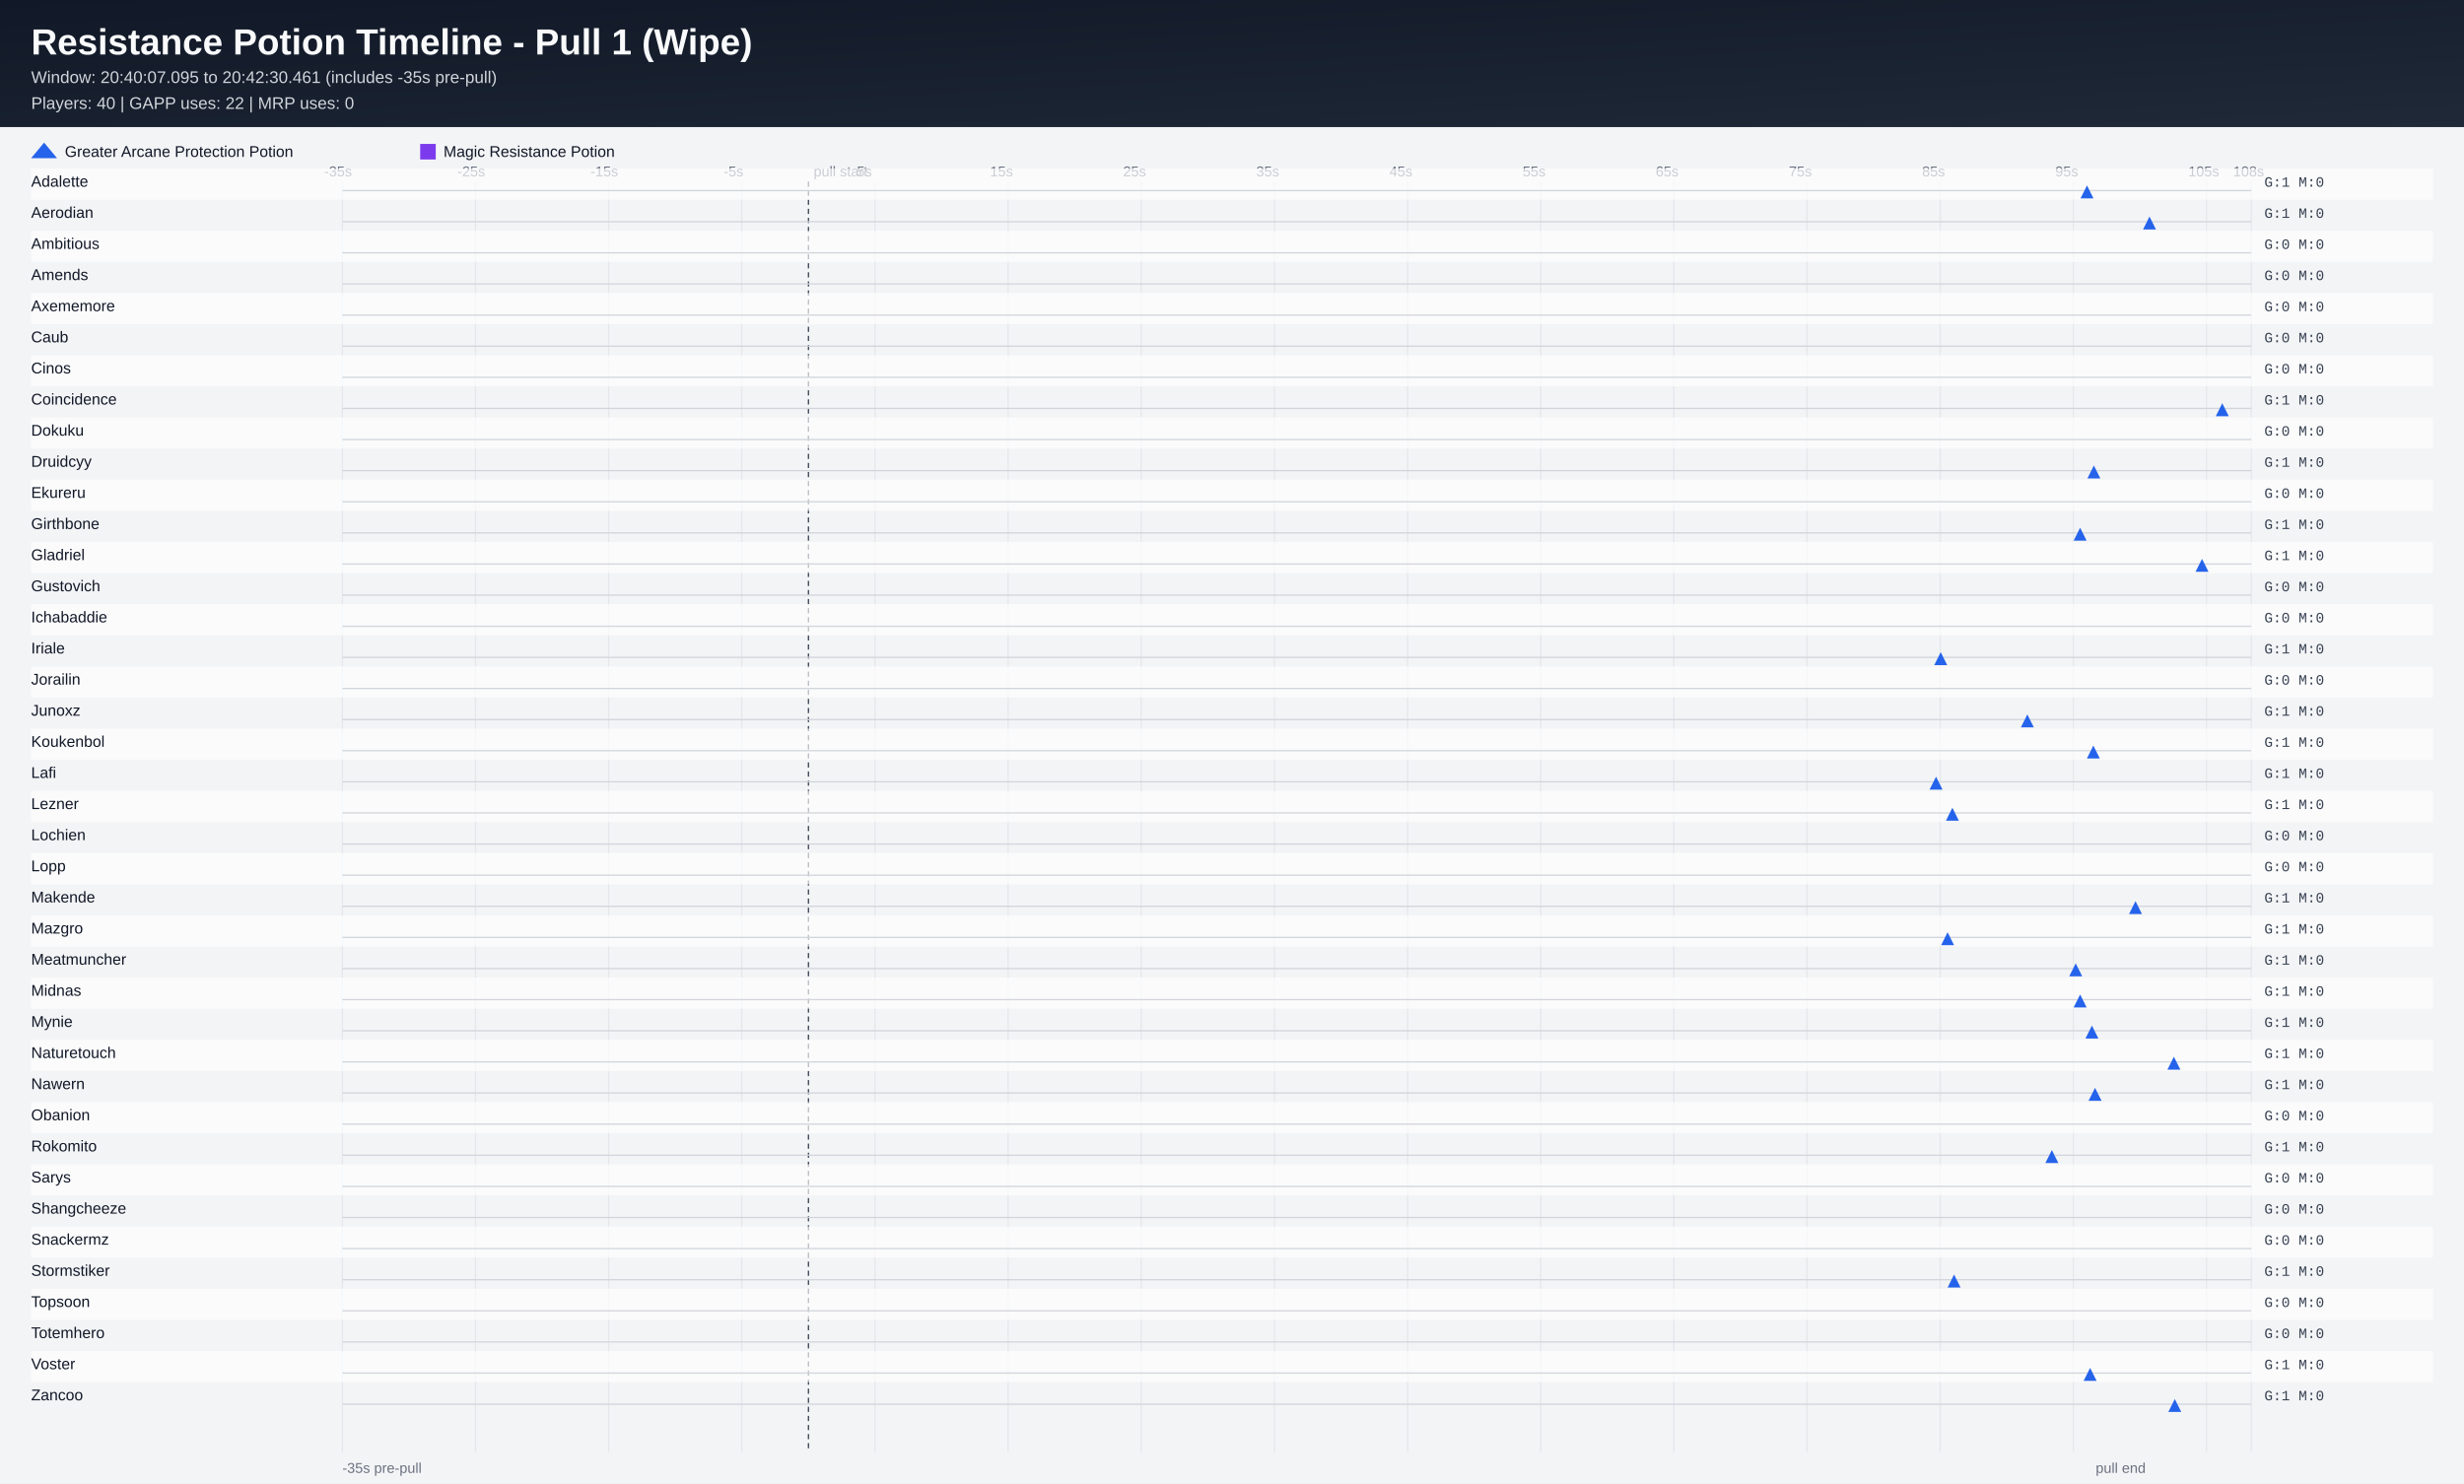
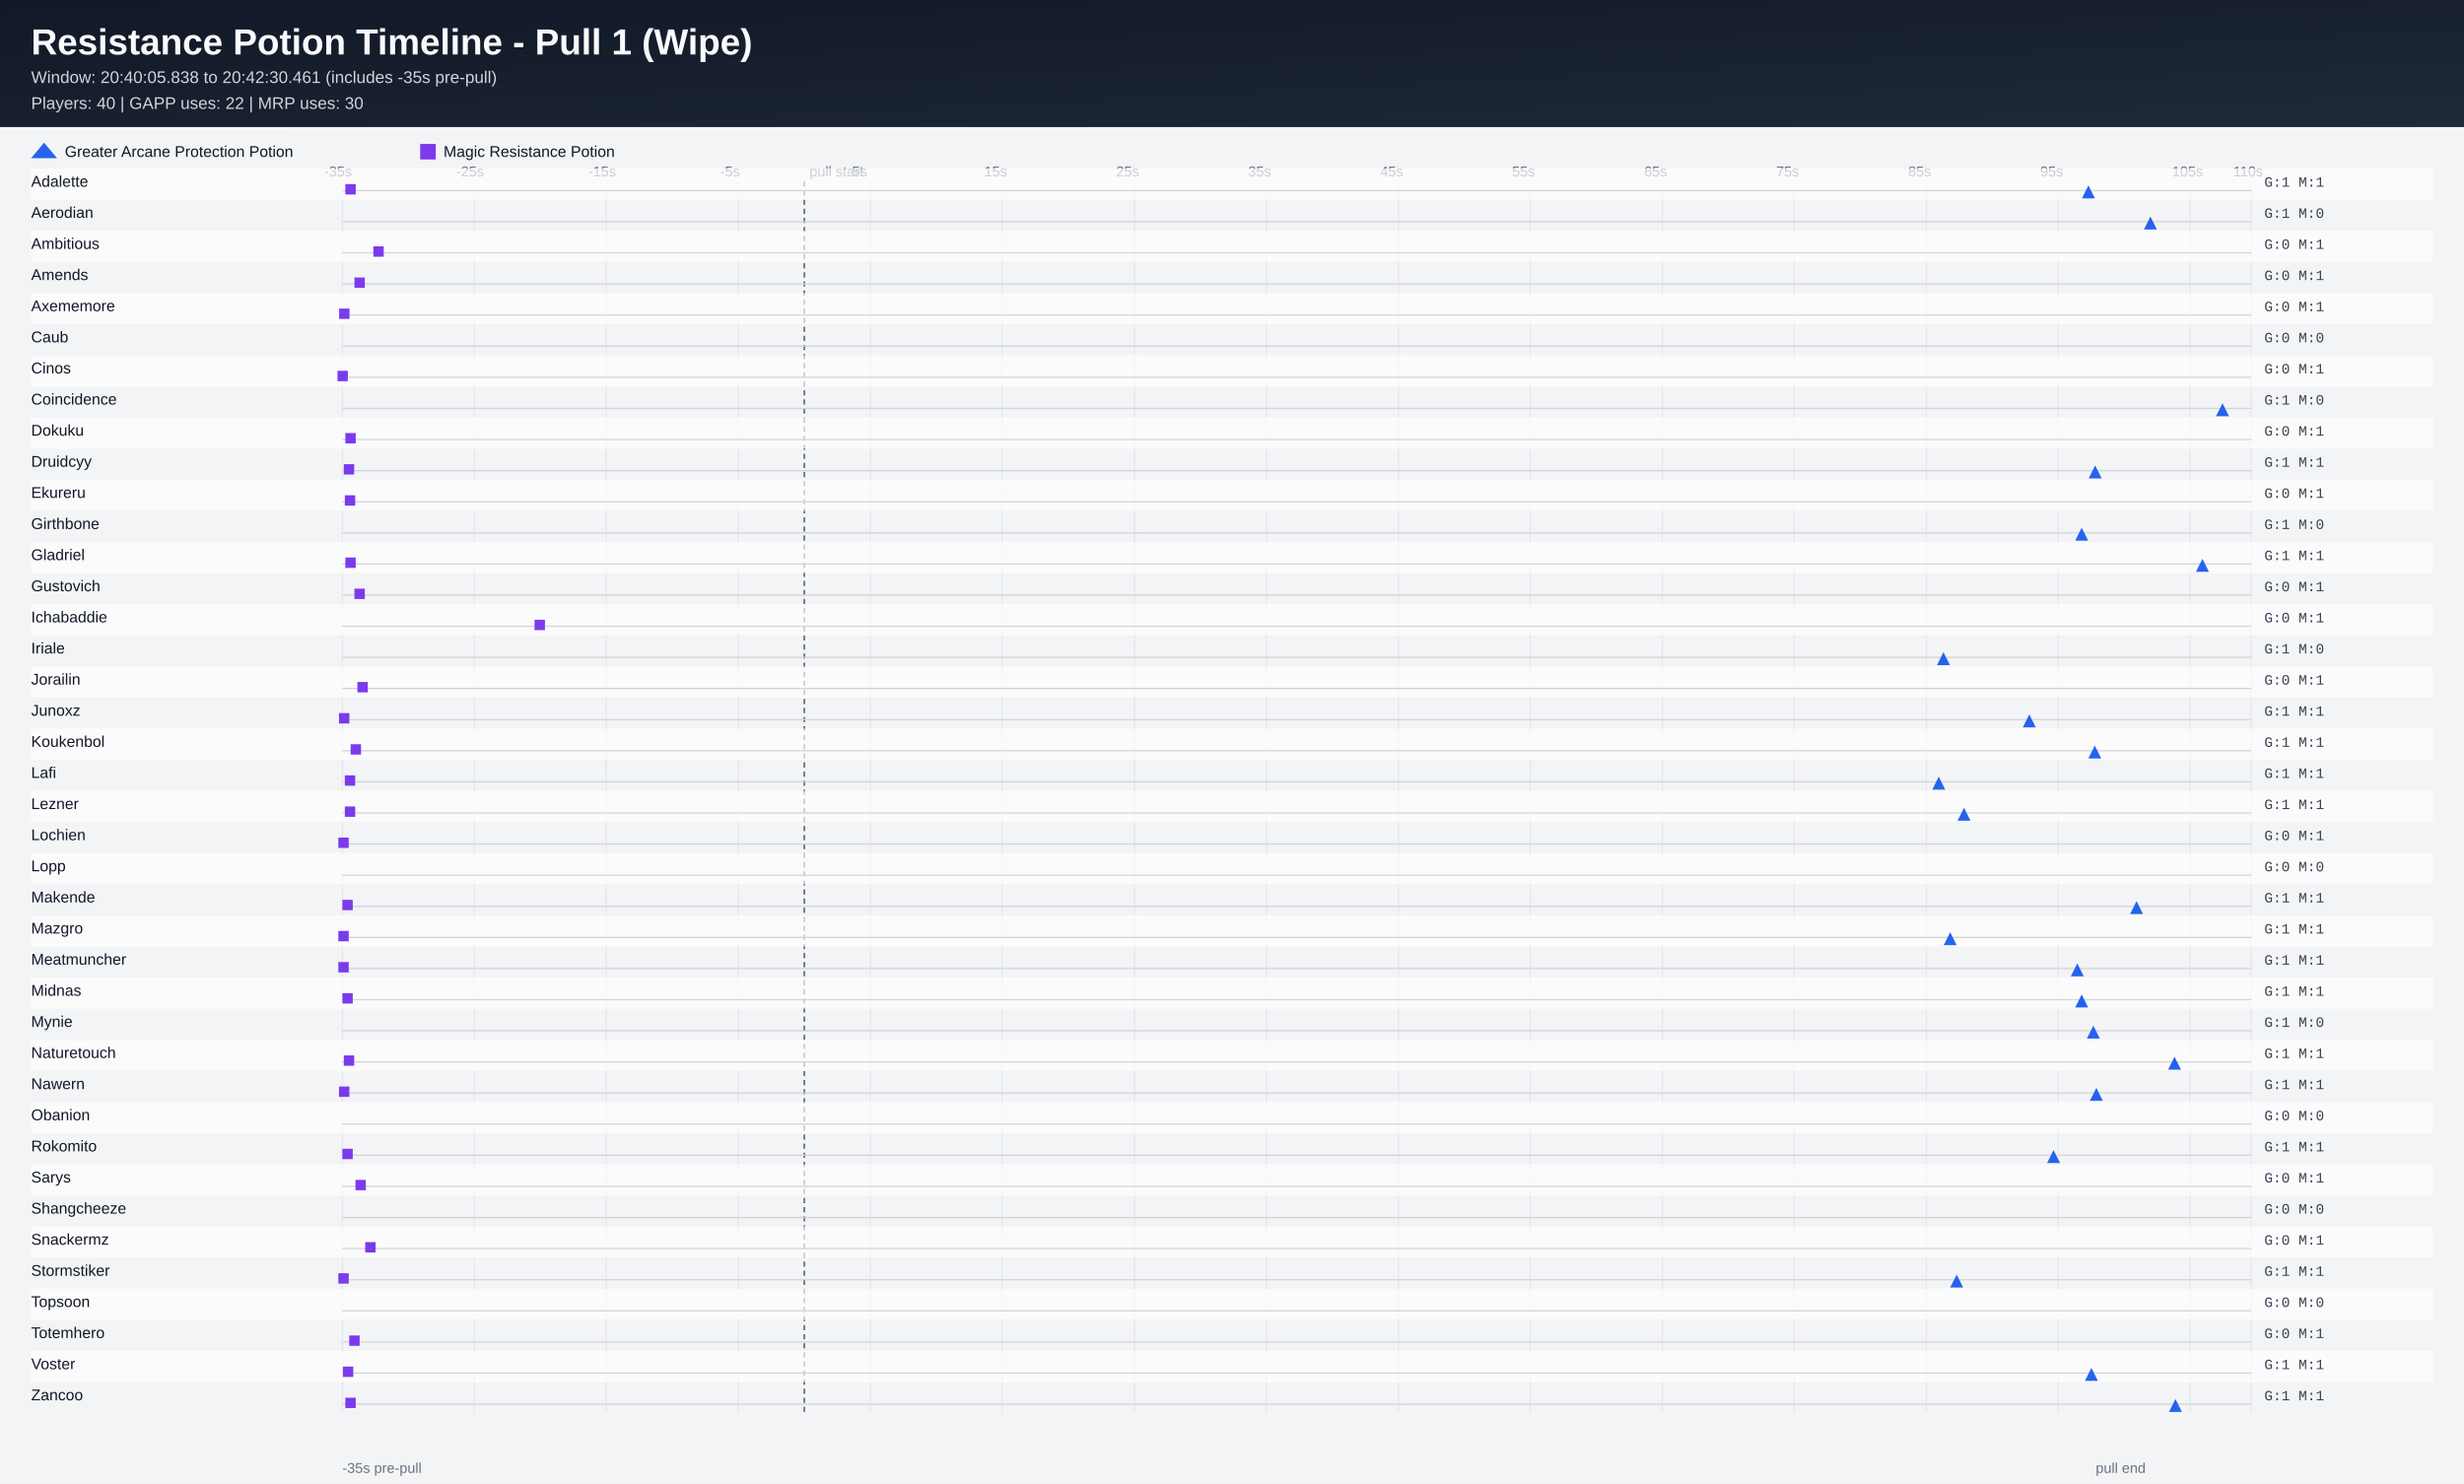
<svg xmlns="http://www.w3.org/2000/svg" width="1900" height="1144" viewBox="0 0 1900 1144">
  <defs>
    <linearGradient id="g" x1="0" y1="0" x2="1" y2="1">
      <stop offset="0%" stop-color="#111827" />
      <stop offset="100%" stop-color="#1f2937" />
    </linearGradient>
  </defs>
  <style>
.title{font:700 28px Arial,sans-serif;fill:#f9fafb;}
.sub{font:400 13px Arial,sans-serif;fill:#d1d5db;}
.legend{font:12px Arial,sans-serif;fill:#111827;}
.name{font:12px Arial,sans-serif;fill:#111827;}
.axis{font:11px Arial,sans-serif;fill:#6b7280;}
.count{font:11px "Courier New", monospace;fill:#374151;}
</style>
  <rect x="0" y="0" width="1900" height="1144" fill="#f3f4f6" />
  <rect x="0" y="0" width="1900" height="98" fill="url(#g)" />
  <text x="24" y="42" class="title">Resistance Potion Timeline - Pull 1 (Wipe)</text>
-   <text x="24" y="64" class="sub">Window: 20:40:07.095 to 20:42:30.461 (includes -35s pre-pull)</text>
-   <text x="24" y="84" class="sub">Players: 40 | GAPP uses: 22 | MRP uses: 0</text>
+   <text x="24" y="64" class="sub">Window: 20:40:05.838 to 20:42:30.461 (includes -35s pre-pull)</text>
+   <text x="24" y="84" class="sub">Players: 40 | GAPP uses: 22 | MRP uses: 30</text>
  <polygon points="24,122 34,110 44,122" fill="#2563eb" />
  <text x="50" y="121" class="legend">Greater Arcane Protection Potion</text>
  <rect x="324" y="111" width="12" height="12" fill="#7c3aed" />
  <text x="342" y="121" class="legend">Magic Resistance Potion</text>
-   <line x1="264.0" y1="140" x2="264.0" y2="1120" stroke="#e5e7eb" />
+   <line x1="264.0" y1="140" x2="264.0" y2="1090" stroke="#e5e7eb" />
  <text x="250.0" y="136" class="axis">-35s</text>
-   <line x1="366.7" y1="140" x2="366.7" y2="1120" stroke="#e5e7eb" />
-   <text x="352.7" y="136" class="axis">-25s</text>
-   <line x1="469.3" y1="140" x2="469.3" y2="1120" stroke="#e5e7eb" />
-   <text x="455.3" y="136" class="axis">-15s</text>
-   <line x1="572.0" y1="140" x2="572.0" y2="1120" stroke="#e5e7eb" />
-   <text x="558.0" y="136" class="axis">-5s</text>
-   <line x1="674.7" y1="140" x2="674.7" y2="1120" stroke="#e5e7eb" />
-   <text x="660.7" y="136" class="axis">5s</text>
-   <line x1="777.4" y1="140" x2="777.4" y2="1120" stroke="#e5e7eb" />
-   <text x="763.4" y="136" class="axis">15s</text>
-   <line x1="880.0" y1="140" x2="880.0" y2="1120" stroke="#e5e7eb" />
-   <text x="866.0" y="136" class="axis">25s</text>
-   <line x1="982.7" y1="140" x2="982.7" y2="1120" stroke="#e5e7eb" />
-   <text x="968.7" y="136" class="axis">35s</text>
-   <line x1="1085.4" y1="140" x2="1085.4" y2="1120" stroke="#e5e7eb" />
-   <text x="1071.4" y="136" class="axis">45s</text>
-   <line x1="1188.1" y1="140" x2="1188.1" y2="1120" stroke="#e5e7eb" />
-   <text x="1174.1" y="136" class="axis">55s</text>
-   <line x1="1290.7" y1="140" x2="1290.7" y2="1120" stroke="#e5e7eb" />
-   <text x="1276.7" y="136" class="axis">65s</text>
-   <line x1="1393.4" y1="140" x2="1393.4" y2="1120" stroke="#e5e7eb" />
-   <text x="1379.4" y="136" class="axis">75s</text>
-   <line x1="1496.1" y1="140" x2="1496.1" y2="1120" stroke="#e5e7eb" />
-   <text x="1482.1" y="136" class="axis">85s</text>
-   <line x1="1598.8" y1="140" x2="1598.8" y2="1120" stroke="#e5e7eb" />
-   <text x="1584.8" y="136" class="axis">95s</text>
-   <line x1="1701.4" y1="140" x2="1701.4" y2="1120" stroke="#e5e7eb" />
-   <text x="1687.4" y="136" class="axis">105s</text>
-   <line x1="1736.0" y1="140" x2="1736.0" y2="1120" stroke="#e5e7eb" />
-   <text x="1722.0" y="136" class="axis">108s</text>
-   <line x1="623.4" y1="140" x2="623.4" y2="1120" stroke="#374151" stroke-dasharray="4 3" />
-   <text x="627.4" y="136" class="axis">pull start</text>
+   <line x1="365.8" y1="140" x2="365.8" y2="1090" stroke="#e5e7eb" />
+   <text x="351.8" y="136" class="axis">-25s</text>
+   <line x1="467.6" y1="140" x2="467.6" y2="1090" stroke="#e5e7eb" />
+   <text x="453.6" y="136" class="axis">-15s</text>
+   <line x1="569.3" y1="140" x2="569.3" y2="1090" stroke="#e5e7eb" />
+   <text x="555.3" y="136" class="axis">-5s</text>
+   <line x1="671.1" y1="140" x2="671.1" y2="1090" stroke="#e5e7eb" />
+   <text x="657.1" y="136" class="axis">5s</text>
+   <line x1="772.9" y1="140" x2="772.9" y2="1090" stroke="#e5e7eb" />
+   <text x="758.9" y="136" class="axis">15s</text>
+   <line x1="874.7" y1="140" x2="874.7" y2="1090" stroke="#e5e7eb" />
+   <text x="860.7" y="136" class="axis">25s</text>
+   <line x1="976.5" y1="140" x2="976.5" y2="1090" stroke="#e5e7eb" />
+   <text x="962.5" y="136" class="axis">35s</text>
+   <line x1="1078.3" y1="140" x2="1078.3" y2="1090" stroke="#e5e7eb" />
+   <text x="1064.3" y="136" class="axis">45s</text>
+   <line x1="1180.0" y1="140" x2="1180.0" y2="1090" stroke="#e5e7eb" />
+   <text x="1166.0" y="136" class="axis">55s</text>
+   <line x1="1281.8" y1="140" x2="1281.8" y2="1090" stroke="#e5e7eb" />
+   <text x="1267.8" y="136" class="axis">65s</text>
+   <line x1="1383.6" y1="140" x2="1383.6" y2="1090" stroke="#e5e7eb" />
+   <text x="1369.6" y="136" class="axis">75s</text>
+   <line x1="1485.4" y1="140" x2="1485.4" y2="1090" stroke="#e5e7eb" />
+   <text x="1471.4" y="136" class="axis">85s</text>
+   <line x1="1587.2" y1="140" x2="1587.2" y2="1090" stroke="#e5e7eb" />
+   <text x="1573.2" y="136" class="axis">95s</text>
+   <line x1="1688.9" y1="140" x2="1688.9" y2="1090" stroke="#e5e7eb" />
+   <text x="1674.9" y="136" class="axis">105s</text>
+   <line x1="1736.0" y1="140" x2="1736.0" y2="1090" stroke="#e5e7eb" />
+   <text x="1722.0" y="136" class="axis">110s</text>
+   <line x1="620.2" y1="140" x2="620.2" y2="1090" stroke="#374151" stroke-dasharray="4 3" />
+   <text x="624.2" y="136" class="axis">pull start</text>
  <rect x="24" y="130" width="1852" height="24" fill="#ffffff" opacity="0.65" />
  <text x="24" y="144" class="name">Adalette</text>
  <line x1="264" y1="147" x2="1736" y2="147" stroke="#d1d5db" />
-   <polygon points="1604.3,153 1609.3,143 1614.3,153" fill="#2563eb" />
-   <text x="1746" y="144" class="count">G:1 M:0</text>
+   <polygon points="1605.4,153 1610.4,143 1615.4,153" fill="#2563eb" />
+   <rect x="266.3" y="142" width="8" height="8" fill="#7c3aed" />
+   <text x="1746" y="144" class="count">G:1 M:1</text>
  <text x="24" y="168" class="name">Aerodian</text>
  <line x1="264" y1="171" x2="1736" y2="171" stroke="#d1d5db" />
-   <polygon points="1652.5,177 1657.5,167 1662.5,177" fill="#2563eb" />
+   <polygon points="1653.2,177 1658.2,167 1663.2,177" fill="#2563eb" />
  <text x="1746" y="168" class="count">G:1 M:0</text>
  <rect x="24" y="178" width="1852" height="24" fill="#ffffff" opacity="0.65" />
  <text x="24" y="192" class="name">Ambitious</text>
  <line x1="264" y1="195" x2="1736" y2="195" stroke="#d1d5db" />
-   <text x="1746" y="192" class="count">G:0 M:0</text>
+   <rect x="287.9" y="190" width="8" height="8" fill="#7c3aed" />
+   <text x="1746" y="192" class="count">G:0 M:1</text>
  <text x="24" y="216" class="name">Amends</text>
  <line x1="264" y1="219" x2="1736" y2="219" stroke="#d1d5db" />
-   <text x="1746" y="216" class="count">G:0 M:0</text>
+   <rect x="273.3" y="214" width="8" height="8" fill="#7c3aed" />
+   <text x="1746" y="216" class="count">G:0 M:1</text>
  <rect x="24" y="226" width="1852" height="24" fill="#ffffff" opacity="0.65" />
  <text x="24" y="240" class="name">Axememore</text>
  <line x1="264" y1="243" x2="1736" y2="243" stroke="#d1d5db" />
-   <text x="1746" y="240" class="count">G:0 M:0</text>
+   <rect x="261.5" y="238" width="8" height="8" fill="#7c3aed" />
+   <text x="1746" y="240" class="count">G:0 M:1</text>
  <text x="24" y="264" class="name">Caub</text>
  <line x1="264" y1="267" x2="1736" y2="267" stroke="#d1d5db" />
  <text x="1746" y="264" class="count">G:0 M:0</text>
  <rect x="24" y="274" width="1852" height="24" fill="#ffffff" opacity="0.65" />
  <text x="24" y="288" class="name">Cinos</text>
  <line x1="264" y1="291" x2="1736" y2="291" stroke="#d1d5db" />
-   <text x="1746" y="288" class="count">G:0 M:0</text>
+   <rect x="260.2" y="286" width="8" height="8" fill="#7c3aed" />
+   <text x="1746" y="288" class="count">G:0 M:1</text>
  <text x="24" y="312" class="name">Coincidence</text>
  <line x1="264" y1="315" x2="1736" y2="315" stroke="#d1d5db" />
-   <polygon points="1708.6,321 1713.6,311 1718.6,321" fill="#2563eb" />
+   <polygon points="1708.8,321 1713.8,311 1718.8,321" fill="#2563eb" />
  <text x="1746" y="312" class="count">G:1 M:0</text>
  <rect x="24" y="322" width="1852" height="24" fill="#ffffff" opacity="0.65" />
  <text x="24" y="336" class="name">Dokuku</text>
  <line x1="264" y1="339" x2="1736" y2="339" stroke="#d1d5db" />
-   <text x="1746" y="336" class="count">G:0 M:0</text>
+   <rect x="266.3" y="334" width="8" height="8" fill="#7c3aed" />
+   <text x="1746" y="336" class="count">G:0 M:1</text>
  <text x="24" y="360" class="name">Druidcyy</text>
  <line x1="264" y1="363" x2="1736" y2="363" stroke="#d1d5db" />
-   <polygon points="1609.6,369 1614.6,359 1619.6,369" fill="#2563eb" />
-   <text x="1746" y="360" class="count">G:1 M:0</text>
+   <polygon points="1610.6,369 1615.6,359 1620.6,369" fill="#2563eb" />
+   <rect x="265.1" y="358" width="8" height="8" fill="#7c3aed" />
+   <text x="1746" y="360" class="count">G:1 M:1</text>
  <rect x="24" y="370" width="1852" height="24" fill="#ffffff" opacity="0.65" />
  <text x="24" y="384" class="name">Ekureru</text>
  <line x1="264" y1="387" x2="1736" y2="387" stroke="#d1d5db" />
-   <text x="1746" y="384" class="count">G:0 M:0</text>
+   <rect x="265.9" y="382" width="8" height="8" fill="#7c3aed" />
+   <text x="1746" y="384" class="count">G:0 M:1</text>
  <text x="24" y="408" class="name">Girthbone</text>
  <line x1="264" y1="411" x2="1736" y2="411" stroke="#d1d5db" />
-   <polygon points="1599.0,417 1604.0,407 1609.0,417" fill="#2563eb" />
+   <polygon points="1600.2,417 1605.2,407 1610.2,417" fill="#2563eb" />
  <text x="1746" y="408" class="count">G:1 M:0</text>
  <rect x="24" y="418" width="1852" height="24" fill="#ffffff" opacity="0.65" />
  <text x="24" y="432" class="name">Gladriel</text>
  <line x1="264" y1="435" x2="1736" y2="435" stroke="#d1d5db" />
-   <polygon points="1693.0,441 1698.0,431 1703.0,441" fill="#2563eb" />
-   <text x="1746" y="432" class="count">G:1 M:0</text>
+   <polygon points="1693.3,441 1698.3,431 1703.3,441" fill="#2563eb" />
+   <rect x="266.3" y="430" width="8" height="8" fill="#7c3aed" />
+   <text x="1746" y="432" class="count">G:1 M:1</text>
  <text x="24" y="456" class="name">Gustovich</text>
  <line x1="264" y1="459" x2="1736" y2="459" stroke="#d1d5db" />
-   <text x="1746" y="456" class="count">G:0 M:0</text>
+   <rect x="273.3" y="454" width="8" height="8" fill="#7c3aed" />
+   <text x="1746" y="456" class="count">G:0 M:1</text>
  <rect x="24" y="466" width="1852" height="24" fill="#ffffff" opacity="0.65" />
  <text x="24" y="480" class="name">Ichabaddie</text>
  <line x1="264" y1="483" x2="1736" y2="483" stroke="#d1d5db" />
-   <text x="1746" y="480" class="count">G:0 M:0</text>
+   <rect x="412.2" y="478" width="8" height="8" fill="#7c3aed" />
+   <text x="1746" y="480" class="count">G:0 M:1</text>
  <text x="24" y="504" class="name">Iriale</text>
  <line x1="264" y1="507" x2="1736" y2="507" stroke="#d1d5db" />
-   <polygon points="1491.5,513 1496.5,503 1501.5,513" fill="#2563eb" />
+   <polygon points="1493.6,513 1498.6,503 1503.6,513" fill="#2563eb" />
  <text x="1746" y="504" class="count">G:1 M:0</text>
  <rect x="24" y="514" width="1852" height="24" fill="#ffffff" opacity="0.65" />
  <text x="24" y="528" class="name">Jorailin</text>
  <line x1="264" y1="531" x2="1736" y2="531" stroke="#d1d5db" />
-   <text x="1746" y="528" class="count">G:0 M:0</text>
+   <rect x="275.6" y="526" width="8" height="8" fill="#7c3aed" />
+   <text x="1746" y="528" class="count">G:0 M:1</text>
  <text x="24" y="552" class="name">Junoxz</text>
  <line x1="264" y1="555" x2="1736" y2="555" stroke="#d1d5db" />
-   <polygon points="1558.3,561 1563.3,551 1568.3,561" fill="#2563eb" />
-   <text x="1746" y="552" class="count">G:1 M:0</text>
+   <polygon points="1559.8,561 1564.8,551 1569.8,561" fill="#2563eb" />
+   <rect x="261.4" y="550" width="8" height="8" fill="#7c3aed" />
+   <text x="1746" y="552" class="count">G:1 M:1</text>
  <rect x="24" y="562" width="1852" height="24" fill="#ffffff" opacity="0.65" />
  <text x="24" y="576" class="name">Koukenbol</text>
  <line x1="264" y1="579" x2="1736" y2="579" stroke="#d1d5db" />
-   <polygon points="1609.2,585 1614.2,575 1619.2,585" fill="#2563eb" />
-   <text x="1746" y="576" class="count">G:1 M:0</text>
+   <polygon points="1610.3,585 1615.3,575 1620.3,585" fill="#2563eb" />
+   <rect x="270.4" y="574" width="8" height="8" fill="#7c3aed" />
+   <text x="1746" y="576" class="count">G:1 M:1</text>
  <text x="24" y="600" class="name">Lafi</text>
  <line x1="264" y1="603" x2="1736" y2="603" stroke="#d1d5db" />
-   <polygon points="1487.9,609 1492.9,599 1497.9,609" fill="#2563eb" />
-   <text x="1746" y="600" class="count">G:1 M:0</text>
+   <polygon points="1490.0,609 1495.0,599 1500.0,609" fill="#2563eb" />
+   <rect x="265.9" y="598" width="8" height="8" fill="#7c3aed" />
+   <text x="1746" y="600" class="count">G:1 M:1</text>
  <rect x="24" y="610" width="1852" height="24" fill="#ffffff" opacity="0.65" />
  <text x="24" y="624" class="name">Lezner</text>
  <line x1="264" y1="627" x2="1736" y2="627" stroke="#d1d5db" />
-   <polygon points="1500.5,633 1505.5,623 1510.5,633" fill="#2563eb" />
-   <text x="1746" y="624" class="count">G:1 M:0</text>
+   <polygon points="1509.5,633 1514.5,623 1519.5,633" fill="#2563eb" />
+   <rect x="265.9" y="622" width="8" height="8" fill="#7c3aed" />
+   <text x="1746" y="624" class="count">G:1 M:1</text>
  <text x="24" y="648" class="name">Lochien</text>
  <line x1="264" y1="651" x2="1736" y2="651" stroke="#d1d5db" />
-   <text x="1746" y="648" class="count">G:0 M:0</text>
+   <rect x="260.9" y="646" width="8" height="8" fill="#7c3aed" />
+   <text x="1746" y="648" class="count">G:0 M:1</text>
  <rect x="24" y="658" width="1852" height="24" fill="#ffffff" opacity="0.65" />
  <text x="24" y="672" class="name">Lopp</text>
  <line x1="264" y1="675" x2="1736" y2="675" stroke="#d1d5db" />
  <text x="1746" y="672" class="count">G:0 M:0</text>
  <text x="24" y="696" class="name">Makende</text>
  <line x1="264" y1="699" x2="1736" y2="699" stroke="#d1d5db" />
-   <polygon points="1641.7,705 1646.7,695 1651.7,705" fill="#2563eb" />
-   <text x="1746" y="696" class="count">G:1 M:0</text>
+   <polygon points="1642.5,705 1647.5,695 1652.5,705" fill="#2563eb" />
+   <rect x="264.0" y="694" width="8" height="8" fill="#7c3aed" />
+   <text x="1746" y="696" class="count">G:1 M:1</text>
  <rect x="24" y="706" width="1852" height="24" fill="#ffffff" opacity="0.65" />
  <text x="24" y="720" class="name">Mazgro</text>
  <line x1="264" y1="723" x2="1736" y2="723" stroke="#d1d5db" />
-   <polygon points="1496.8,729 1501.8,719 1506.8,729" fill="#2563eb" />
-   <text x="1746" y="720" class="count">G:1 M:0</text>
+   <polygon points="1498.8,729 1503.8,719 1508.8,729" fill="#2563eb" />
+   <rect x="260.9" y="718" width="8" height="8" fill="#7c3aed" />
+   <text x="1746" y="720" class="count">G:1 M:1</text>
  <text x="24" y="744" class="name">Meatmuncher</text>
  <line x1="264" y1="747" x2="1736" y2="747" stroke="#d1d5db" />
-   <polygon points="1595.6,753 1600.6,743 1605.6,753" fill="#2563eb" />
-   <text x="1746" y="744" class="count">G:1 M:0</text>
+   <polygon points="1596.8,753 1601.8,743 1606.8,753" fill="#2563eb" />
+   <rect x="260.9" y="742" width="8" height="8" fill="#7c3aed" />
+   <text x="1746" y="744" class="count">G:1 M:1</text>
  <rect x="24" y="754" width="1852" height="24" fill="#ffffff" opacity="0.65" />
  <text x="24" y="768" class="name">Midnas</text>
  <line x1="264" y1="771" x2="1736" y2="771" stroke="#d1d5db" />
-   <polygon points="1599.0,777 1604.0,767 1609.0,777" fill="#2563eb" />
-   <text x="1746" y="768" class="count">G:1 M:0</text>
+   <polygon points="1600.2,777 1605.2,767 1610.2,777" fill="#2563eb" />
+   <rect x="264.0" y="766" width="8" height="8" fill="#7c3aed" />
+   <text x="1746" y="768" class="count">G:1 M:1</text>
  <text x="24" y="792" class="name">Mynie</text>
  <line x1="264" y1="795" x2="1736" y2="795" stroke="#d1d5db" />
-   <polygon points="1608.1,801 1613.1,791 1618.1,801" fill="#2563eb" />
+   <polygon points="1609.2,801 1614.2,791 1619.2,801" fill="#2563eb" />
  <text x="1746" y="792" class="count">G:1 M:0</text>
  <rect x="24" y="802" width="1852" height="24" fill="#ffffff" opacity="0.65" />
  <text x="24" y="816" class="name">Naturetouch</text>
  <line x1="264" y1="819" x2="1736" y2="819" stroke="#d1d5db" />
-   <polygon points="1671.3,825 1676.3,815 1681.3,825" fill="#2563eb" />
-   <text x="1746" y="816" class="count">G:1 M:0</text>
+   <polygon points="1671.8,825 1676.8,815 1681.8,825" fill="#2563eb" />
+   <rect x="265.1" y="814" width="8" height="8" fill="#7c3aed" />
+   <text x="1746" y="816" class="count">G:1 M:1</text>
  <text x="24" y="840" class="name">Nawern</text>
  <line x1="264" y1="843" x2="1736" y2="843" stroke="#d1d5db" />
-   <polygon points="1610.5,849 1615.5,839 1620.5,849" fill="#2563eb" />
-   <text x="1746" y="840" class="count">G:1 M:0</text>
+   <polygon points="1611.5,849 1616.5,839 1621.5,849" fill="#2563eb" />
+   <rect x="261.4" y="838" width="8" height="8" fill="#7c3aed" />
+   <text x="1746" y="840" class="count">G:1 M:1</text>
  <rect x="24" y="850" width="1852" height="24" fill="#ffffff" opacity="0.65" />
  <text x="24" y="864" class="name">Obanion</text>
  <line x1="264" y1="867" x2="1736" y2="867" stroke="#d1d5db" />
  <text x="1746" y="864" class="count">G:0 M:0</text>
  <text x="24" y="888" class="name">Rokomito</text>
  <line x1="264" y1="891" x2="1736" y2="891" stroke="#d1d5db" />
-   <polygon points="1577.2,897 1582.2,887 1587.2,897" fill="#2563eb" />
-   <text x="1746" y="888" class="count">G:1 M:0</text>
+   <polygon points="1578.5,897 1583.5,887 1588.5,897" fill="#2563eb" />
+   <rect x="264.0" y="886" width="8" height="8" fill="#7c3aed" />
+   <text x="1746" y="888" class="count">G:1 M:1</text>
  <rect x="24" y="898" width="1852" height="24" fill="#ffffff" opacity="0.65" />
  <text x="24" y="912" class="name">Sarys</text>
  <line x1="264" y1="915" x2="1736" y2="915" stroke="#d1d5db" />
-   <text x="1746" y="912" class="count">G:0 M:0</text>
+   <rect x="274.1" y="910" width="8" height="8" fill="#7c3aed" />
+   <text x="1746" y="912" class="count">G:0 M:1</text>
  <text x="24" y="936" class="name">Shangcheeze</text>
  <line x1="264" y1="939" x2="1736" y2="939" stroke="#d1d5db" />
  <text x="1746" y="936" class="count">G:0 M:0</text>
  <rect x="24" y="946" width="1852" height="24" fill="#ffffff" opacity="0.65" />
  <text x="24" y="960" class="name">Snackermz</text>
  <line x1="264" y1="963" x2="1736" y2="963" stroke="#d1d5db" />
-   <text x="1746" y="960" class="count">G:0 M:0</text>
+   <rect x="281.6" y="958" width="8" height="8" fill="#7c3aed" />
+   <text x="1746" y="960" class="count">G:0 M:1</text>
  <text x="24" y="984" class="name">Stormstiker</text>
  <line x1="264" y1="987" x2="1736" y2="987" stroke="#d1d5db" />
-   <polygon points="1501.8,993 1506.8,983 1511.8,993" fill="#2563eb" />
-   <text x="1746" y="984" class="count">G:1 M:0</text>
+   <polygon points="1503.8,993 1508.8,983 1513.8,993" fill="#2563eb" />
+   <rect x="260.9" y="982" width="8" height="8" fill="#7c3aed" />
+   <text x="1746" y="984" class="count">G:1 M:1</text>
  <rect x="24" y="994" width="1852" height="24" fill="#ffffff" opacity="0.65" />
  <text x="24" y="1008" class="name">Topsoon</text>
  <line x1="264" y1="1011" x2="1736" y2="1011" stroke="#d1d5db" />
  <text x="1746" y="1008" class="count">G:0 M:0</text>
  <text x="24" y="1032" class="name">Totemhero</text>
  <line x1="264" y1="1035" x2="1736" y2="1035" stroke="#d1d5db" />
-   <text x="1746" y="1032" class="count">G:0 M:0</text>
+   <rect x="269.3" y="1030" width="8" height="8" fill="#7c3aed" />
+   <text x="1746" y="1032" class="count">G:0 M:1</text>
  <rect x="24" y="1042" width="1852" height="24" fill="#ffffff" opacity="0.65" />
  <text x="24" y="1056" class="name">Voster</text>
  <line x1="264" y1="1059" x2="1736" y2="1059" stroke="#d1d5db" />
-   <polygon points="1606.7,1065 1611.7,1055 1616.7,1065" fill="#2563eb" />
-   <text x="1746" y="1056" class="count">G:1 M:0</text>
+   <polygon points="1607.7,1065 1612.7,1055 1617.7,1065" fill="#2563eb" />
+   <rect x="264.4" y="1054" width="8" height="8" fill="#7c3aed" />
+   <text x="1746" y="1056" class="count">G:1 M:1</text>
  <text x="24" y="1080" class="name">Zancoo</text>
  <line x1="264" y1="1083" x2="1736" y2="1083" stroke="#d1d5db" />
-   <polygon points="1672.0,1089 1677.0,1079 1682.0,1089" fill="#2563eb" />
-   <text x="1746" y="1080" class="count">G:1 M:0</text>
+   <polygon points="1672.5,1089 1677.5,1079 1682.5,1089" fill="#2563eb" />
+   <rect x="266.3" y="1078" width="8" height="8" fill="#7c3aed" />
+   <text x="1746" y="1080" class="count">G:1 M:1</text>
  <text x="264" y="1136" class="axis">-35s pre-pull</text>
  <text x="1616" y="1136" class="axis">pull end</text>
</svg>
